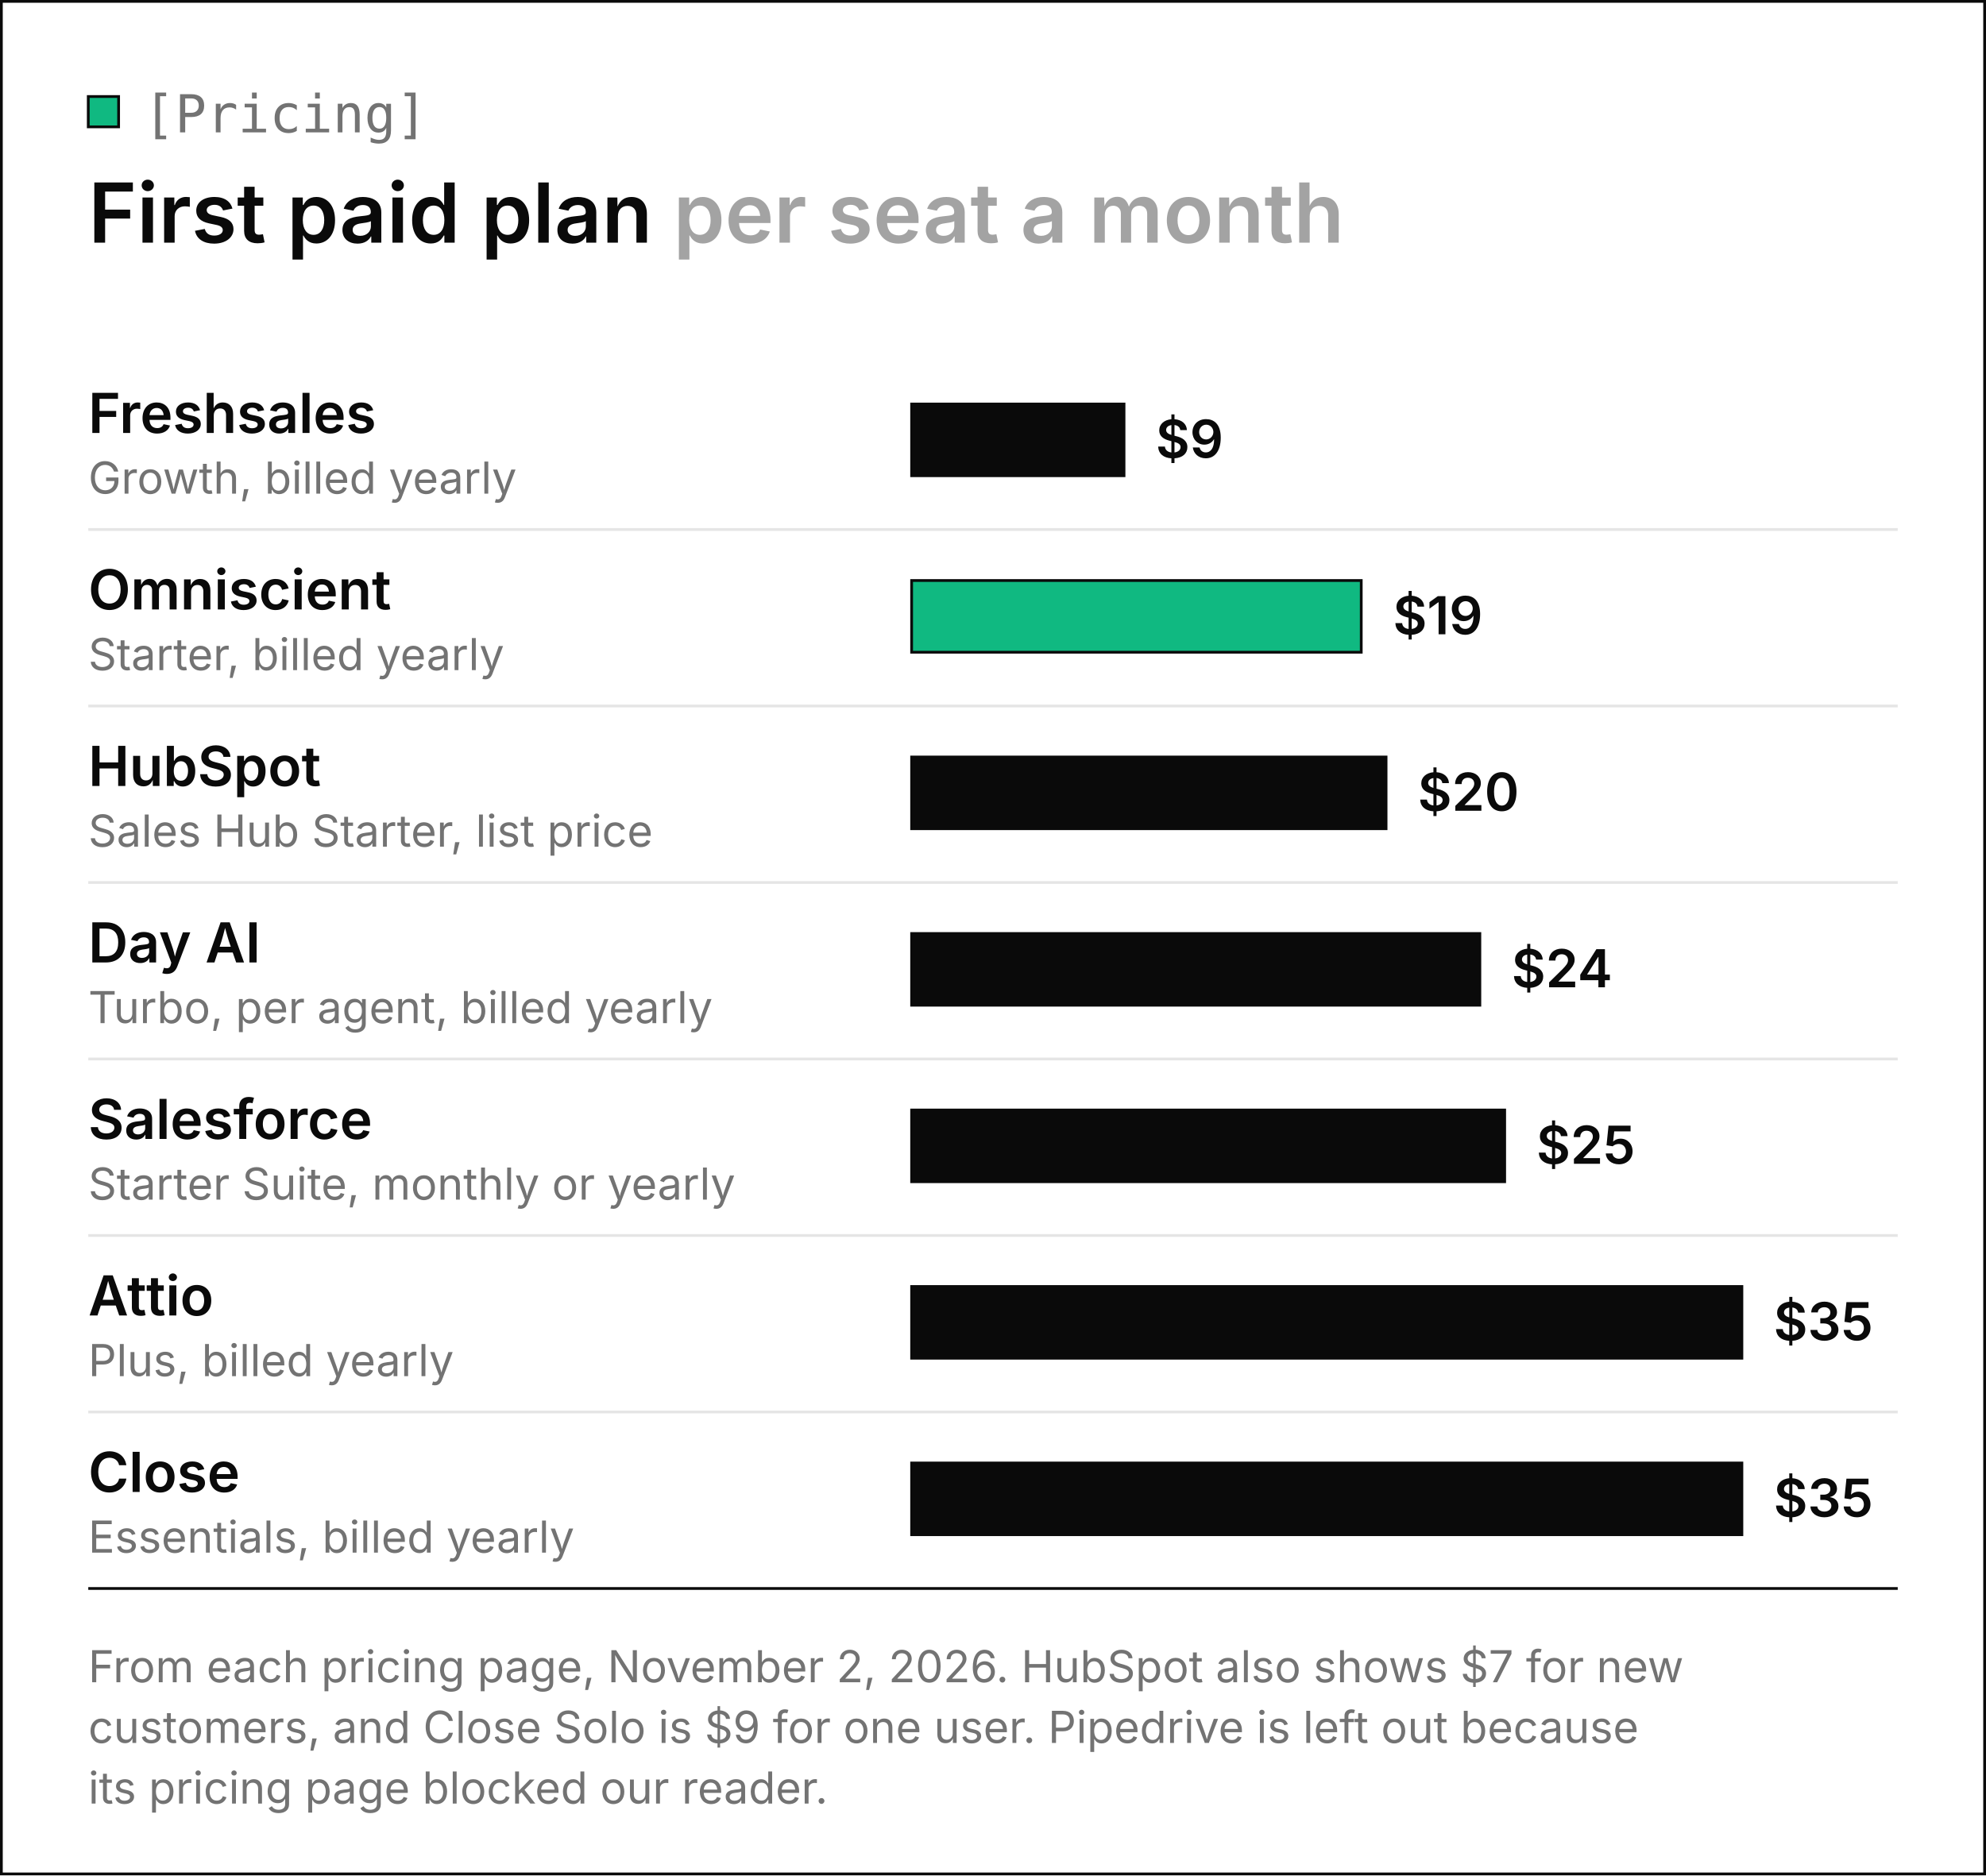
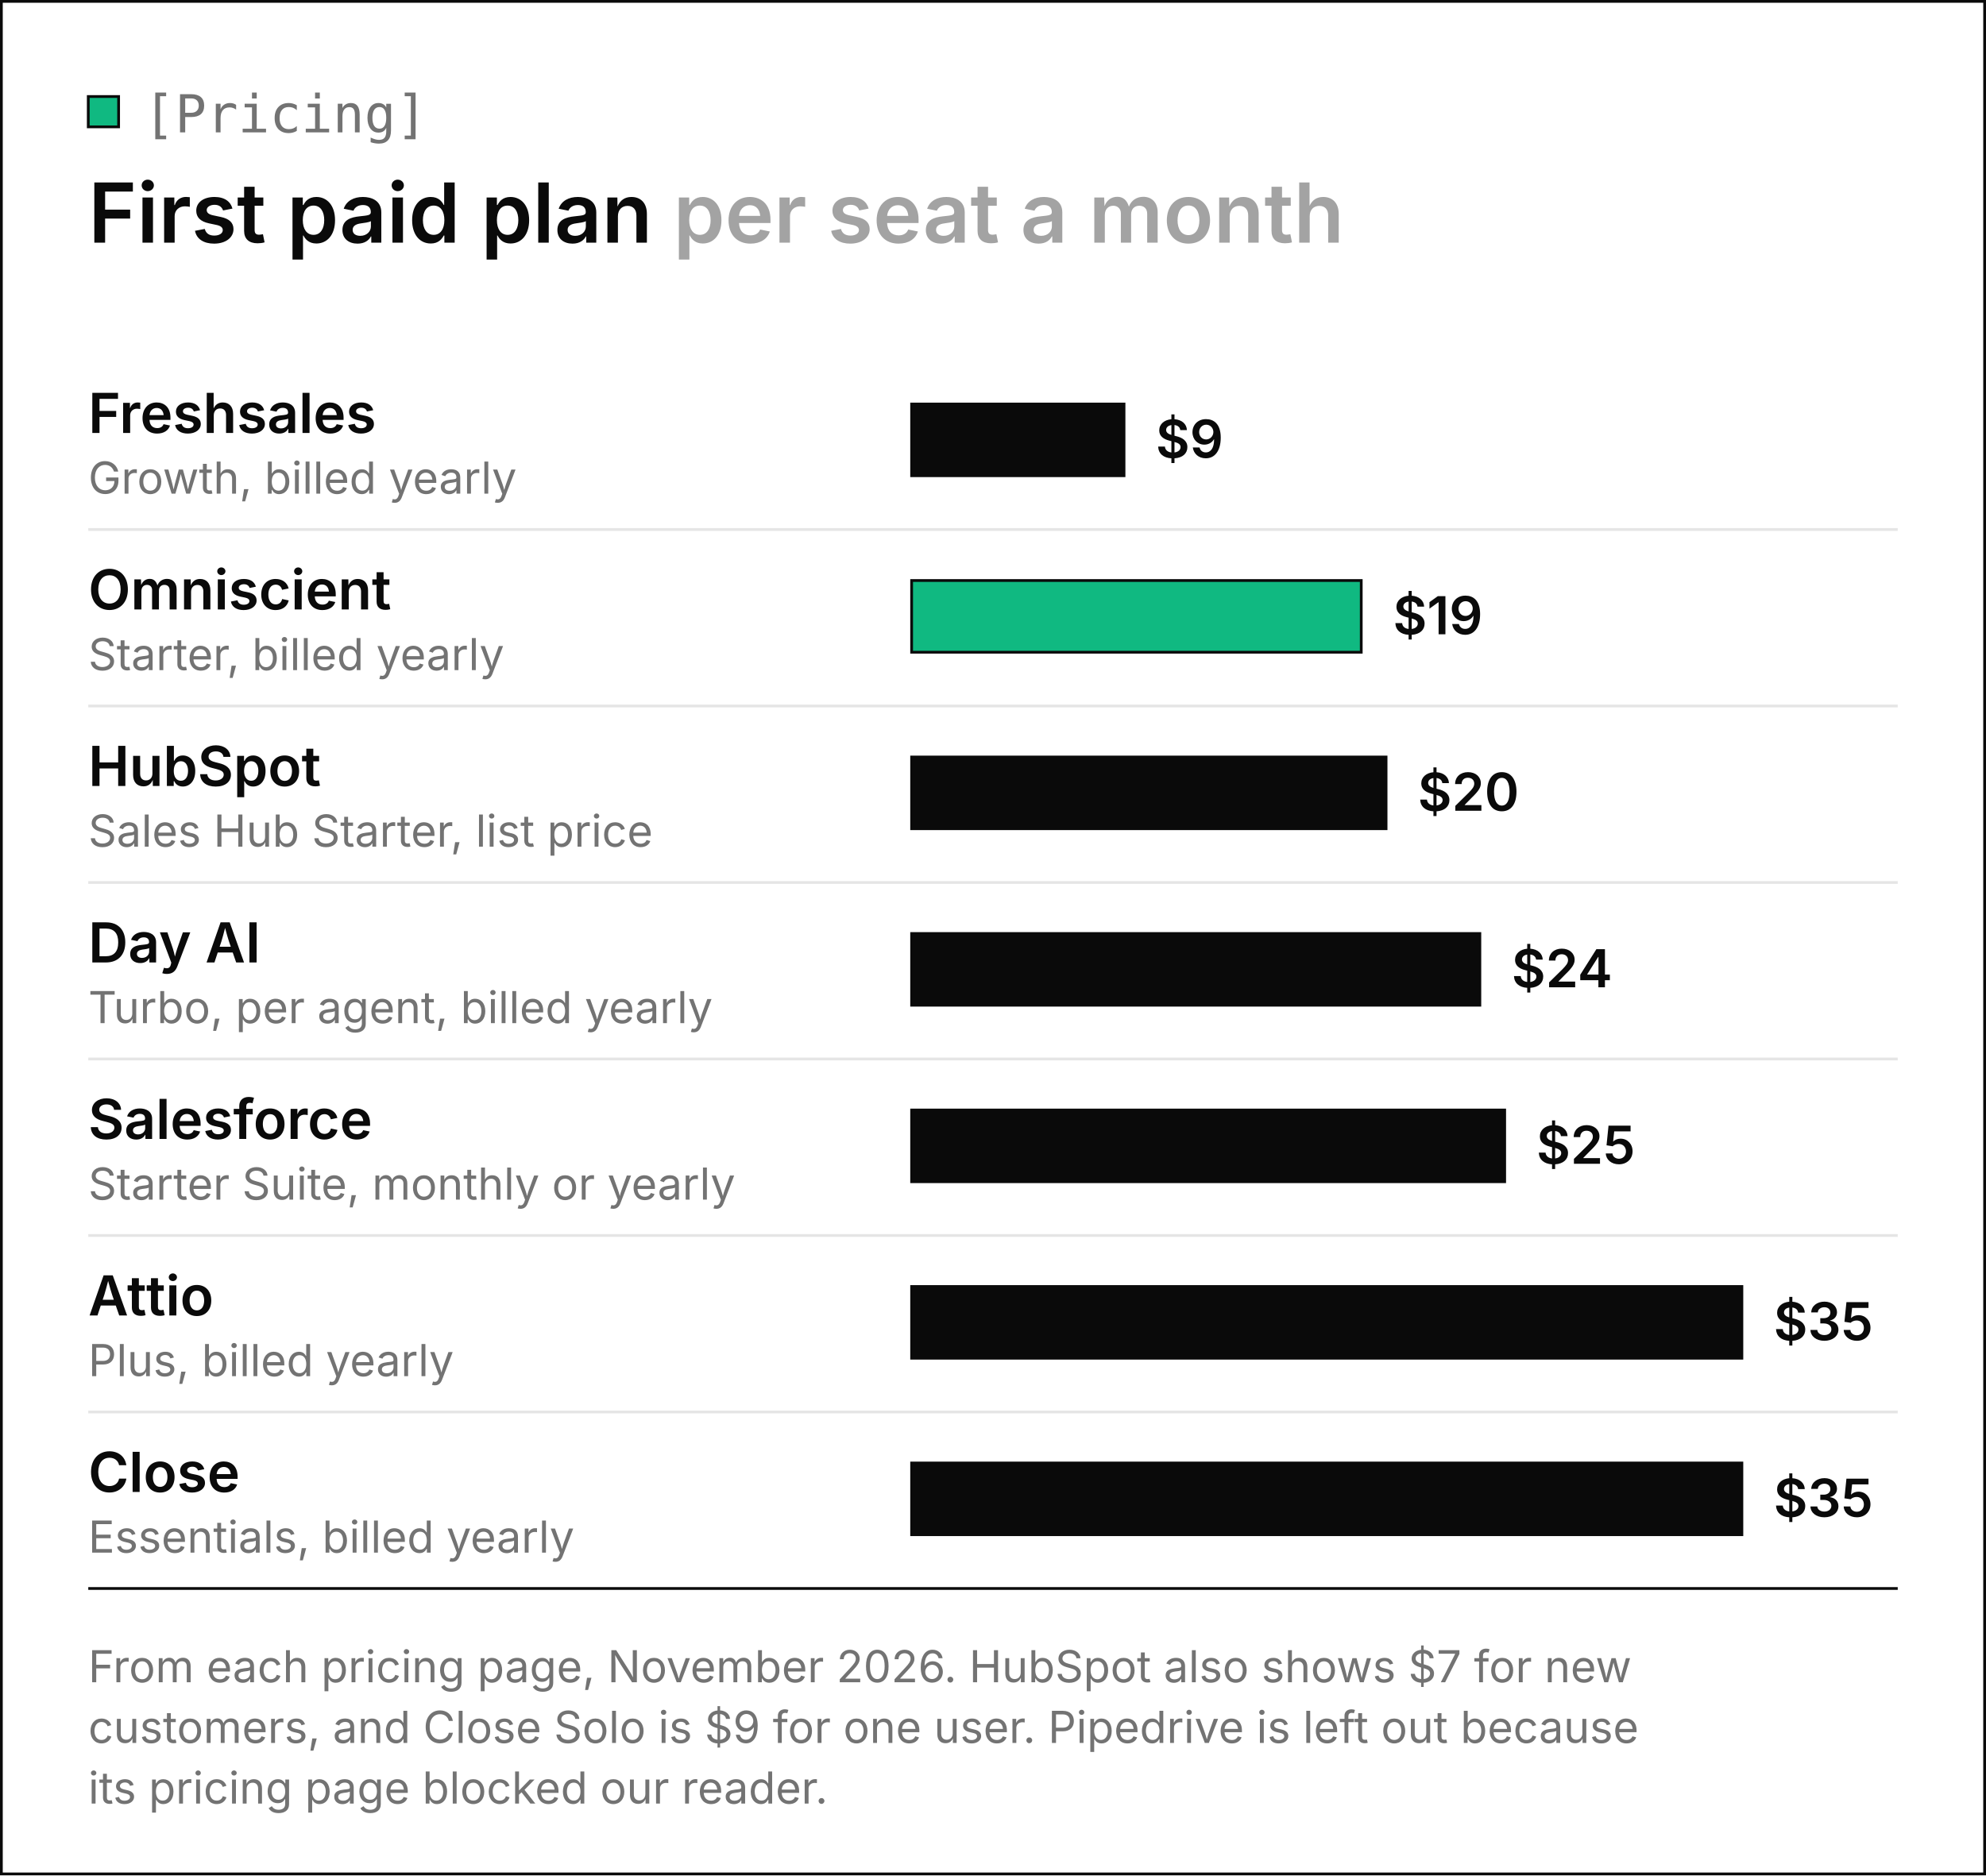
<svg xmlns="http://www.w3.org/2000/svg" viewBox="0 0 720 680" width="720" height="680" role="img" aria-labelledby="t d" font-family="Inter, system-ui, sans-serif">
  <rect width="720" height="680" fill="#ffffff" />
  <rect x="0.5" y="0.5" width="719" height="679" fill="none" stroke="#0a0a0a" />
  <rect x="32" y="35" width="11" height="11" fill="#10b981" stroke="#0a0a0a" />
  <text x="52" y="48" font-family="Geist Mono, ui-monospace, monospace" font-size="19" fill="#737373">[Pricing]</text>
  <text x="32" y="88" font-size="30" font-weight="600" fill="#0a0a0a">First paid plan <tspan fill="#a3a3a3">per seat a month</tspan>
  </text>
  <text x="32" y="157" font-size="20" font-weight="600" fill="#0a0a0a">Freshsales</text>
  <text x="32" y="179" font-size="16" fill="#737373">Growth, billed yearly</text>
  <rect x="330.5" y="146.5" width="77" height="26" fill="#0a0a0a" stroke="#0a0a0a" />
  <text x="419" y="166" font-size="19" font-weight="600" fill="#0a0a0a">$9</text>
  <line x1="32" x2="688" y1="192" y2="192" stroke="#e5e5e5" />
  <text x="32" y="221" font-size="20" font-weight="600" fill="#0a0a0a">Omniscient</text>
  <text x="32" y="243" font-size="16" fill="#737373">Starter, billed yearly</text>
  <rect x="330.5" y="210.5" width="163" height="26" fill="#10b981" stroke="#0a0a0a" />
  <text x="505" y="230" font-size="19" font-weight="600" fill="#0a0a0a">$19</text>
  <line x1="32" x2="688" y1="256" y2="256" stroke="#e5e5e5" />
  <text x="32" y="285" font-size="20" font-weight="600" fill="#0a0a0a">HubSpot</text>
  <text x="32" y="307" font-size="16" fill="#737373">Sales Hub Starter, list price</text>
  <rect x="330.5" y="274.5" width="172" height="26" fill="#0a0a0a" stroke="#0a0a0a" />
  <text x="514" y="294" font-size="19" font-weight="600" fill="#0a0a0a">$20</text>
  <line x1="32" x2="688" y1="320" y2="320" stroke="#e5e5e5" />
  <text x="32" y="349" font-size="20" font-weight="600" fill="#0a0a0a">Day AI</text>
  <text x="32" y="371" font-size="16" fill="#737373">Turbo, per agent, billed yearly</text>
  <rect x="330.5" y="338.5" width="206" height="26" fill="#0a0a0a" stroke="#0a0a0a" />
  <text x="548" y="358" font-size="19" font-weight="600" fill="#0a0a0a">$24</text>
  <line x1="32" x2="688" y1="384" y2="384" stroke="#e5e5e5" />
  <text x="32" y="413" font-size="20" font-weight="600" fill="#0a0a0a">Salesforce</text>
  <text x="32" y="435" font-size="16" fill="#737373">Starter Suite, monthly or yearly</text>
  <rect x="330.5" y="402.5" width="215" height="26" fill="#0a0a0a" stroke="#0a0a0a" />
  <text x="557" y="422" font-size="19" font-weight="600" fill="#0a0a0a">$25</text>
  <line x1="32" x2="688" y1="448" y2="448" stroke="#e5e5e5" />
  <text x="32" y="477" font-size="20" font-weight="600" fill="#0a0a0a">Attio</text>
  <text x="32" y="499" font-size="16" fill="#737373">Plus, billed yearly</text>
  <rect x="330.5" y="466.5" width="301" height="26" fill="#0a0a0a" stroke="#0a0a0a" />
  <text x="643" y="486" font-size="19" font-weight="600" fill="#0a0a0a">$35</text>
  <line x1="32" x2="688" y1="512" y2="512" stroke="#e5e5e5" />
  <text x="32" y="541" font-size="20" font-weight="600" fill="#0a0a0a">Close</text>
  <text x="32" y="563" font-size="16" fill="#737373">Essentials, billed yearly</text>
  <rect x="330.5" y="530.5" width="301" height="26" fill="#0a0a0a" stroke="#0a0a0a" />
  <text x="643" y="550" font-size="19" font-weight="600" fill="#0a0a0a">$35</text>
  <line x1="32" x2="688" y1="576" y2="576" stroke="#0a0a0a" />
-   <text x="32" y="610" font-size="16" fill="#737373">From each pricing page, November 2, 2026. HubSpot also shows $7 for new</text>
+   <text x="32" y="610" font-size="16" fill="#737373">From each pricing page, November 2026. HubSpot also shows $7 for new</text>
  <text x="32" y="632" font-size="16" fill="#737373">customers, and Close Solo is $9 for one user. Pipedrive is left out because</text>
  <text x="32" y="654" font-size="16" fill="#737373">its pricing page blocked our reader.</text>
</svg>
